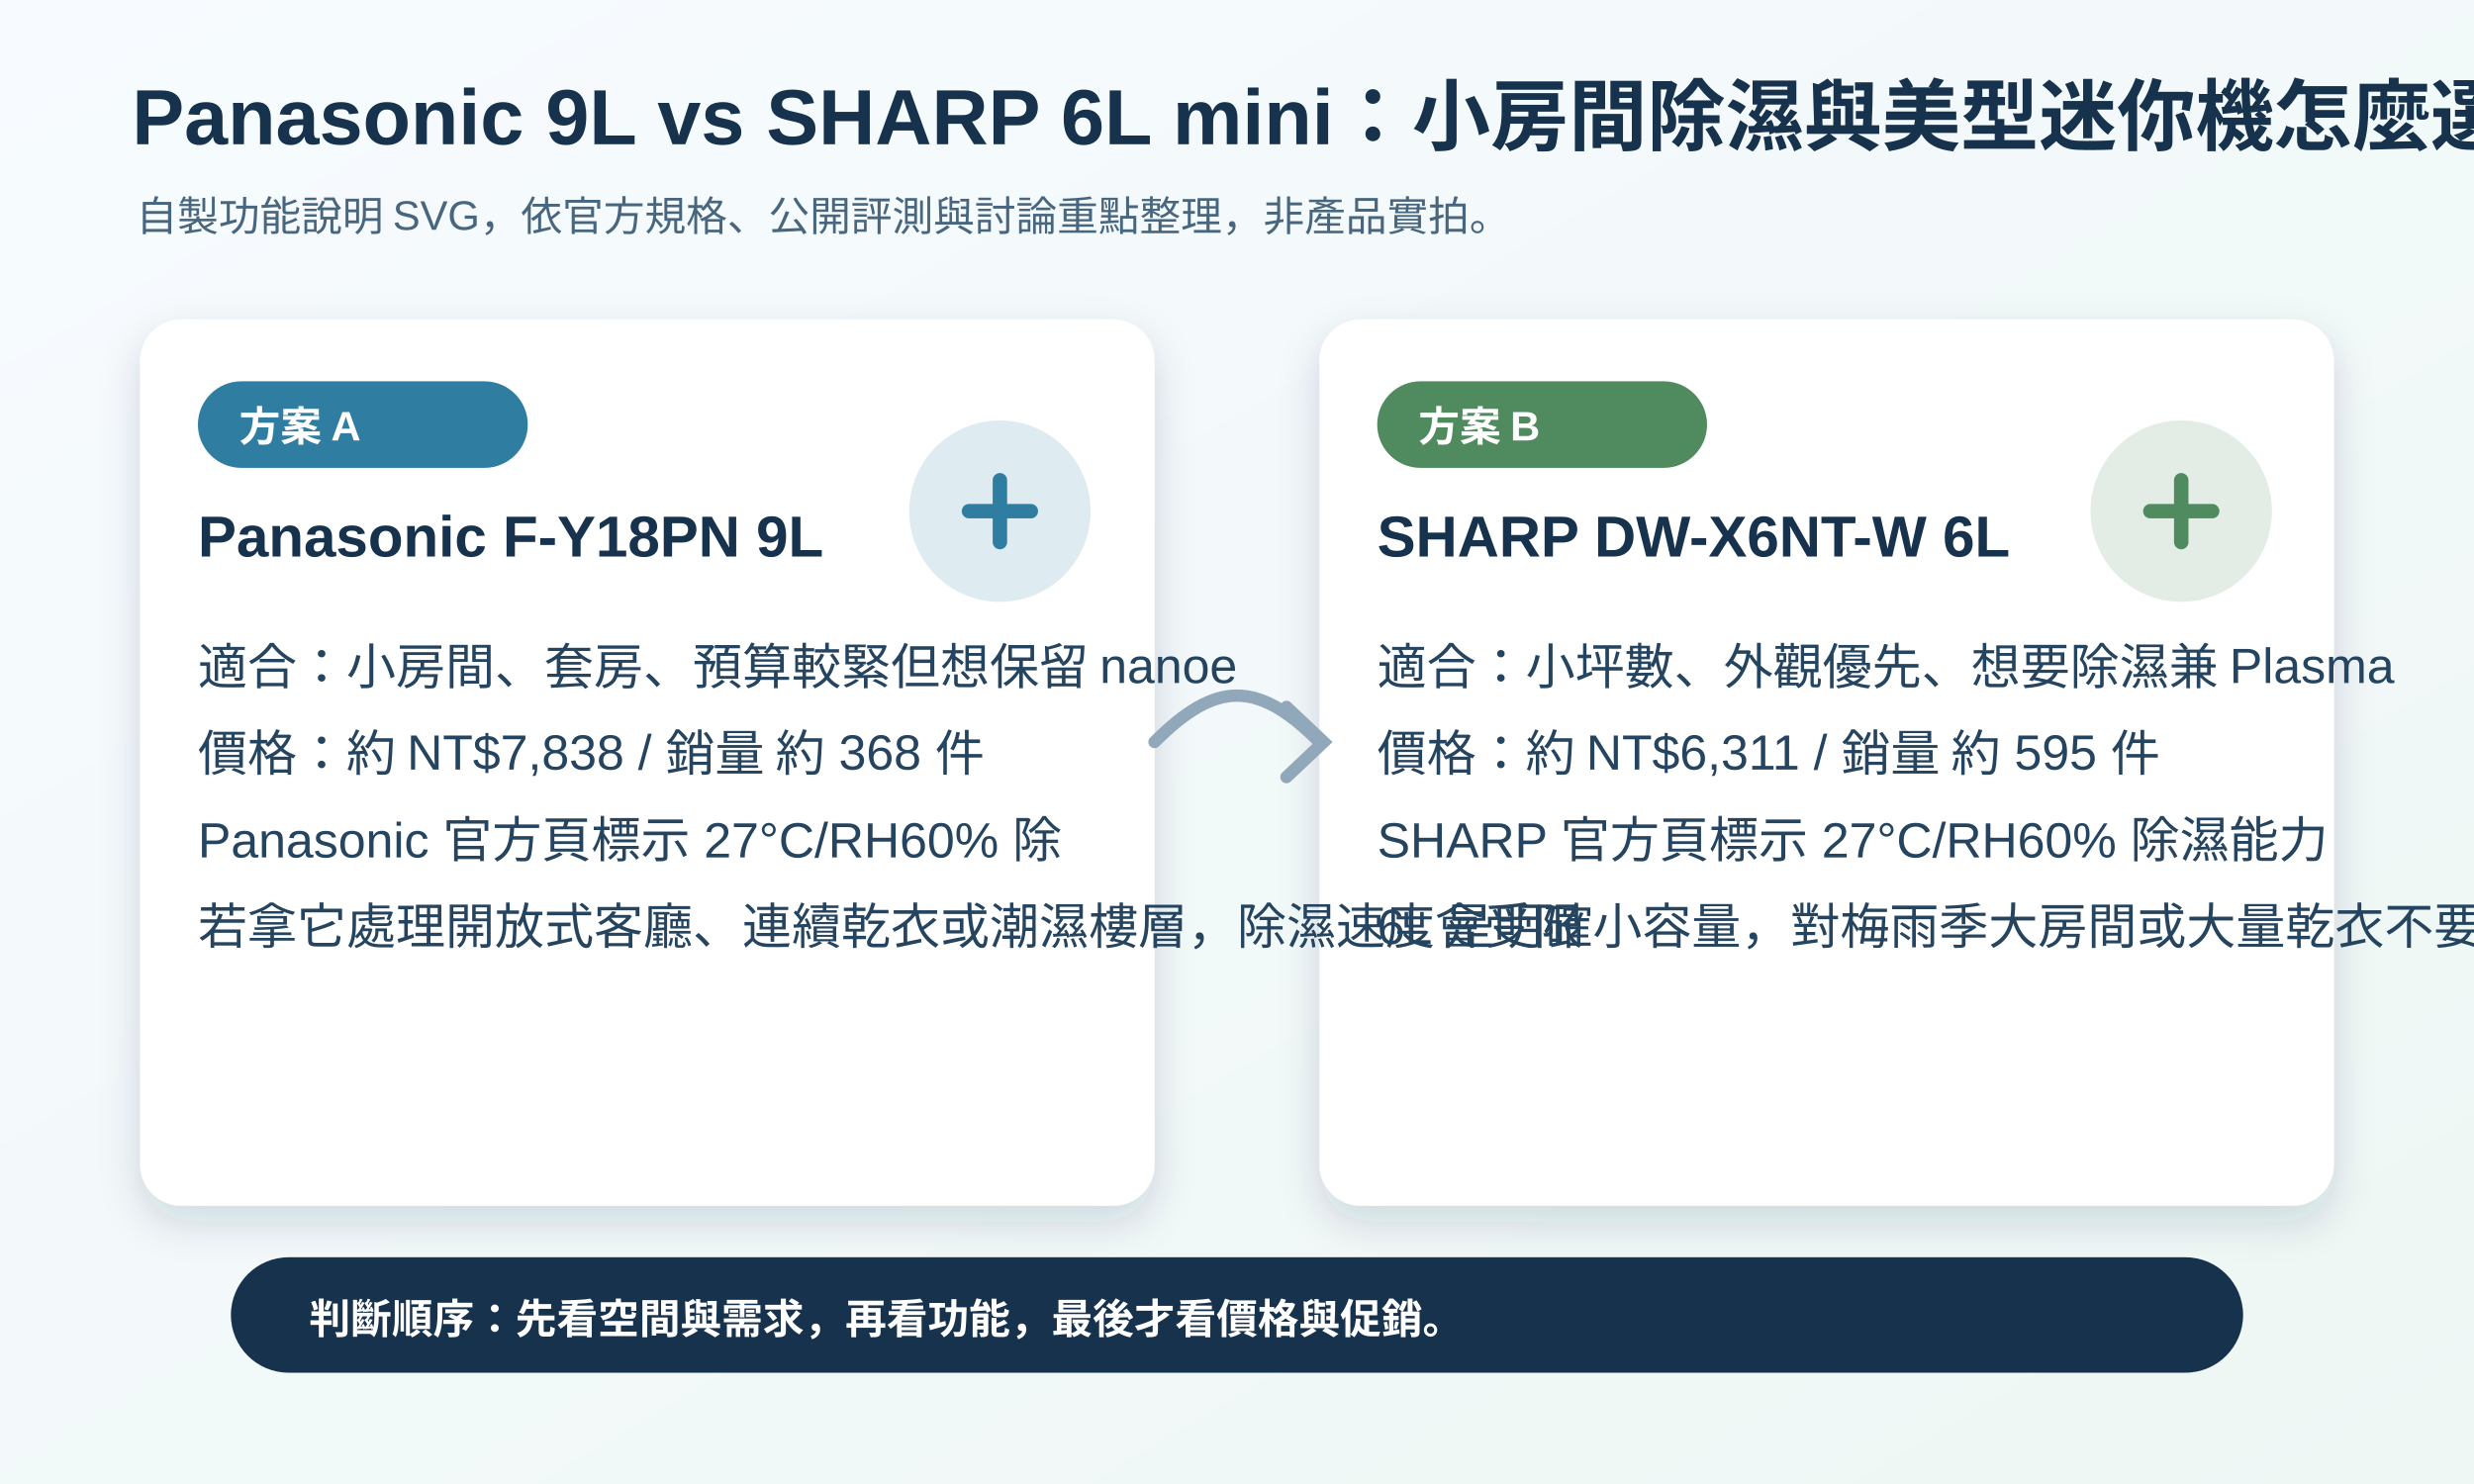
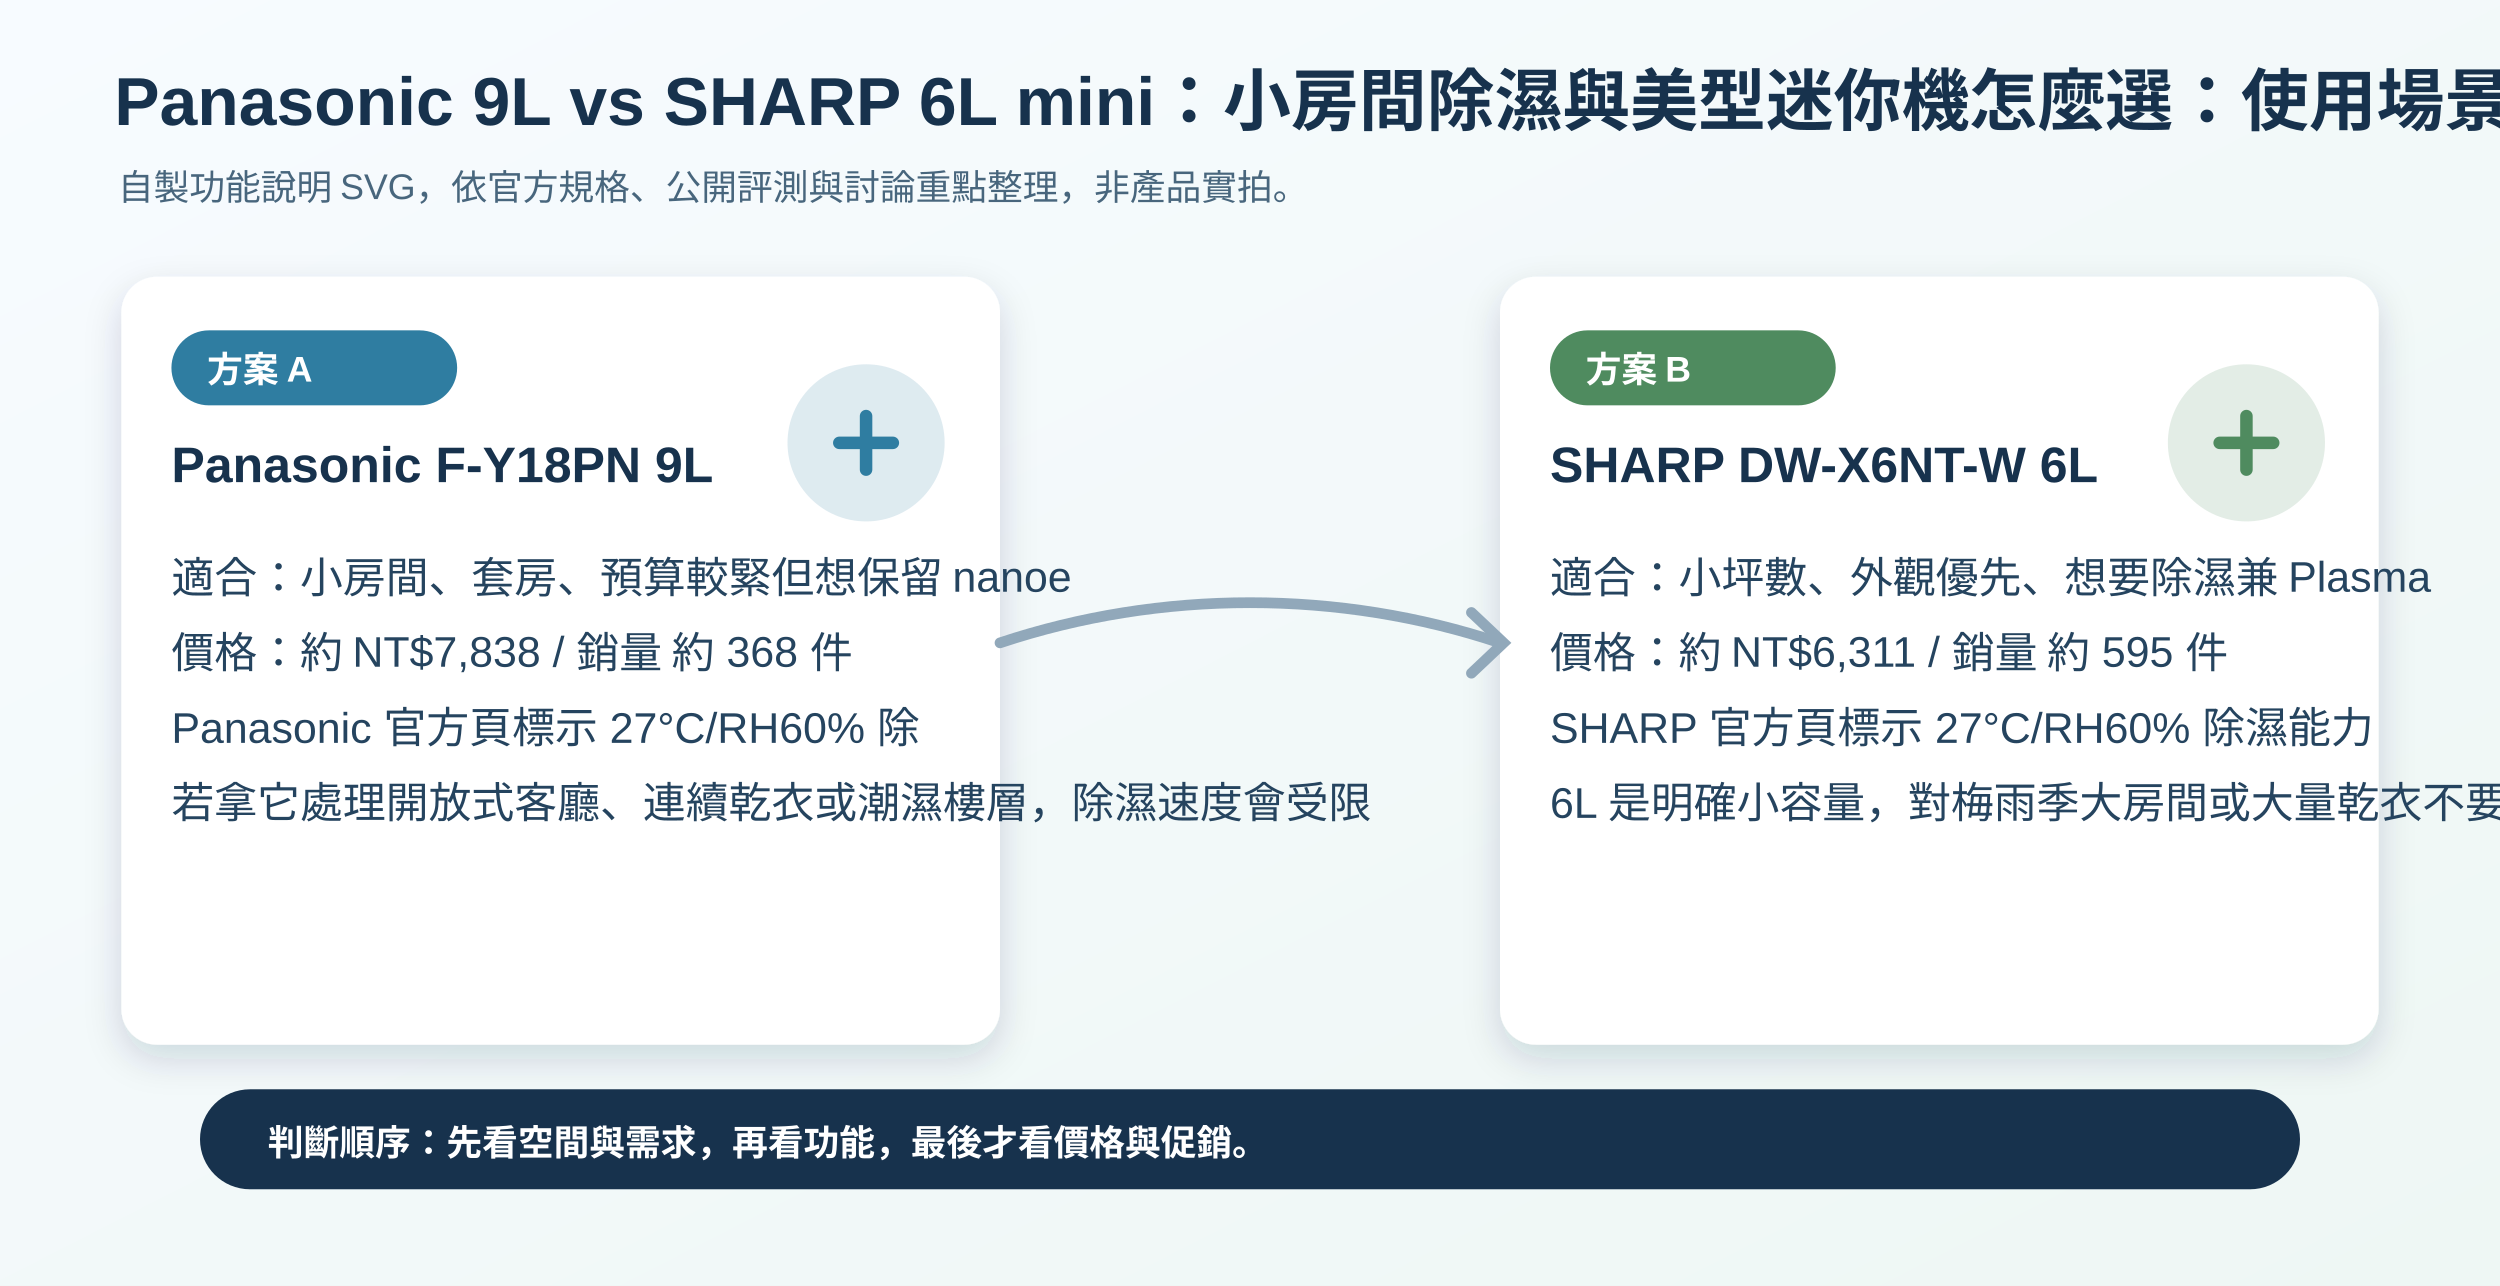
- <svg xmlns="http://www.w3.org/2000/svg" width="1200" height="720" viewBox="0 0 1200 720" role="img" aria-labelledby="title desc">
+ <svg xmlns="http://www.w3.org/2000/svg" width="1400" height="720" viewBox="0 0 1400 720" role="img" aria-labelledby="title desc">
  <defs>
    <linearGradient id="bg" x1="0" x2="1" y1="0" y2="1">
      <stop offset="0%" stop-color="#f7fbff" />
      <stop offset="100%" stop-color="#eef7f4" />
    </linearGradient>
    <filter id="shadow" x="-10%" y="-10%" width="120%" height="120%">
      <feDropShadow dx="0" dy="8" stdDeviation="10" flood-color="#17324d" flood-opacity="0.16" />
    </filter>
  </defs>
  <style>
    .title { font: 700 38px "Noto Sans TC", "Microsoft JhengHei", Arial, sans-serif; fill: #17324d; }
    .label { font: 700 28px "Noto Sans TC", "Microsoft JhengHei", Arial, sans-serif; fill: #17324d; }
    .body { font: 500 24px "Noto Sans TC", "Microsoft JhengHei", Arial, sans-serif; fill: #25445f; }
    .small { font: 500 20px "Noto Sans TC", "Microsoft JhengHei", Arial, sans-serif; fill: #48667d; }
    .pill { font: 700 20px "Noto Sans TC", "Microsoft JhengHei", Arial, sans-serif; fill: #ffffff; }
  </style>
-   <rect width="1200" height="720" rx="0" fill="url(#bg)" />
+   <rect width="1400" height="720" rx="0" fill="url(#bg)" />
  <text x="64" y="70" class="title">Panasonic 9L vs SHARP 6L mini：小房間除濕與美型迷你機怎麼選：使用場景地圖</text>
  <text x="66" y="112" class="small">自製功能說明 SVG，依官方規格、公開評測與討論重點整理，非產品實拍。</text>
  <rect x="68" y="155" width="492" height="430" rx="20" fill="#ffffff" filter="url(#shadow)" />
-   <rect x="640" y="155" width="492" height="430" rx="20" fill="#ffffff" filter="url(#shadow)" />
+   <rect x="840" y="155" width="492" height="430" rx="20" fill="#ffffff" filter="url(#shadow)" />
  <rect x="96" y="185" width="160" height="42" rx="21" fill="#2f7da1" />
-   <rect x="668" y="185" width="160" height="42" rx="21" fill="#4f8b5f" />
+   <rect x="868" y="185" width="160" height="42" rx="21" fill="#4f8b5f" />
  <text x="116" y="214" class="pill">方案 A</text>
-   <text x="688" y="214" class="pill">方案 B</text>
+   <text x="888" y="214" class="pill">方案 B</text>
  <text x="96" y="270" class="label">Panasonic F-Y18PN 9L</text>
-   <text x="668" y="270" class="label">SHARP DW-X6NT-W 6L</text>
+   <text x="868" y="270" class="label">SHARP DW-X6NT-W 6L</text>
  <circle cx="485" cy="248" r="44" fill="#2f7da1" opacity="0.16" />
-   <circle cx="1058" cy="248" r="44" fill="#4f8b5f" opacity="0.16" />
+   <circle cx="1258" cy="248" r="44" fill="#4f8b5f" opacity="0.16" />
  <path d="M470 248 h30 m-15 -15 v30" stroke="#2f7da1" stroke-width="7" stroke-linecap="round" />
-   <path d="M1043 248 h30 m-15 -15 v30" stroke="#4f8b5f" stroke-width="7" stroke-linecap="round" />
+   <path d="M1243 248 h30 m-15 -15 v30" stroke="#4f8b5f" stroke-width="7" stroke-linecap="round" />
  <text x="96" y="332" class="body" font-size="26">適合：小房間、套房、預算較緊但想保留 nanoe</text>
  <text x="96" y="374" class="body" font-size="26">價格：約 NT$7,838 / 銷量 約 368 件</text>
  <text x="96" y="416" class="body" font-size="26">Panasonic 官方頁標示 27°C/RH60% 除</text>
  <text x="96" y="458" class="body" font-size="26">若拿它處理開放式客廳、連續乾衣或潮濕樓層，除濕速度會受限</text>
-   <text x="668" y="332" class="body" font-size="26">適合：小坪數、外觀優先、想要除濕兼 Plasma</text>
-   <text x="668" y="374" class="body" font-size="26">價格：約 NT$6,311 / 銷量 約 595 件</text>
-   <text x="668" y="416" class="body" font-size="26">SHARP 官方頁標示 27°C/RH60% 除濕能力 </text>
-   <text x="668" y="458" class="body" font-size="26">6L 是明確小容量，對梅雨季大房間或大量乾衣不要期待太快</text>
-   <path d="M560 360 C590 330 610 330 640 360" fill="none" stroke="#91a8ba" stroke-width="6" stroke-linecap="round" />
-   <path d="M624 343 L642 360 L624 377" fill="none" stroke="#91a8ba" stroke-width="6" stroke-linecap="round" />
-   <rect x="112" y="610" width="976" height="56" rx="28" fill="#17324d" />
+   <text x="868" y="332" class="body" font-size="26">適合：小坪數、外觀優先、想要除濕兼 Plasma</text>
+   <text x="868" y="374" class="body" font-size="26">價格：約 NT$6,311 / 銷量 約 595 件</text>
+   <text x="868" y="416" class="body" font-size="26">SHARP 官方頁標示 27°C/RH60% 除濕能力 </text>
+   <text x="868" y="458" class="body" font-size="26">6L 是明確小容量，對梅雨季大房間或大量乾衣不要期待太快</text>
+   <path d="M560 360 C650 330 750 330 840 360" fill="none" stroke="#91a8ba" stroke-width="6" stroke-linecap="round" />
+   <path d="M824 343 L842 360 L824 377" fill="none" stroke="#91a8ba" stroke-width="6" stroke-linecap="round" />
+   <rect x="112" y="610" width="1176" height="56" rx="28" fill="#17324d" />
  <text x="150" y="647" class="pill">判斷順序：先看空間與需求，再看功能，最後才看價格與促銷。</text>
</svg>
